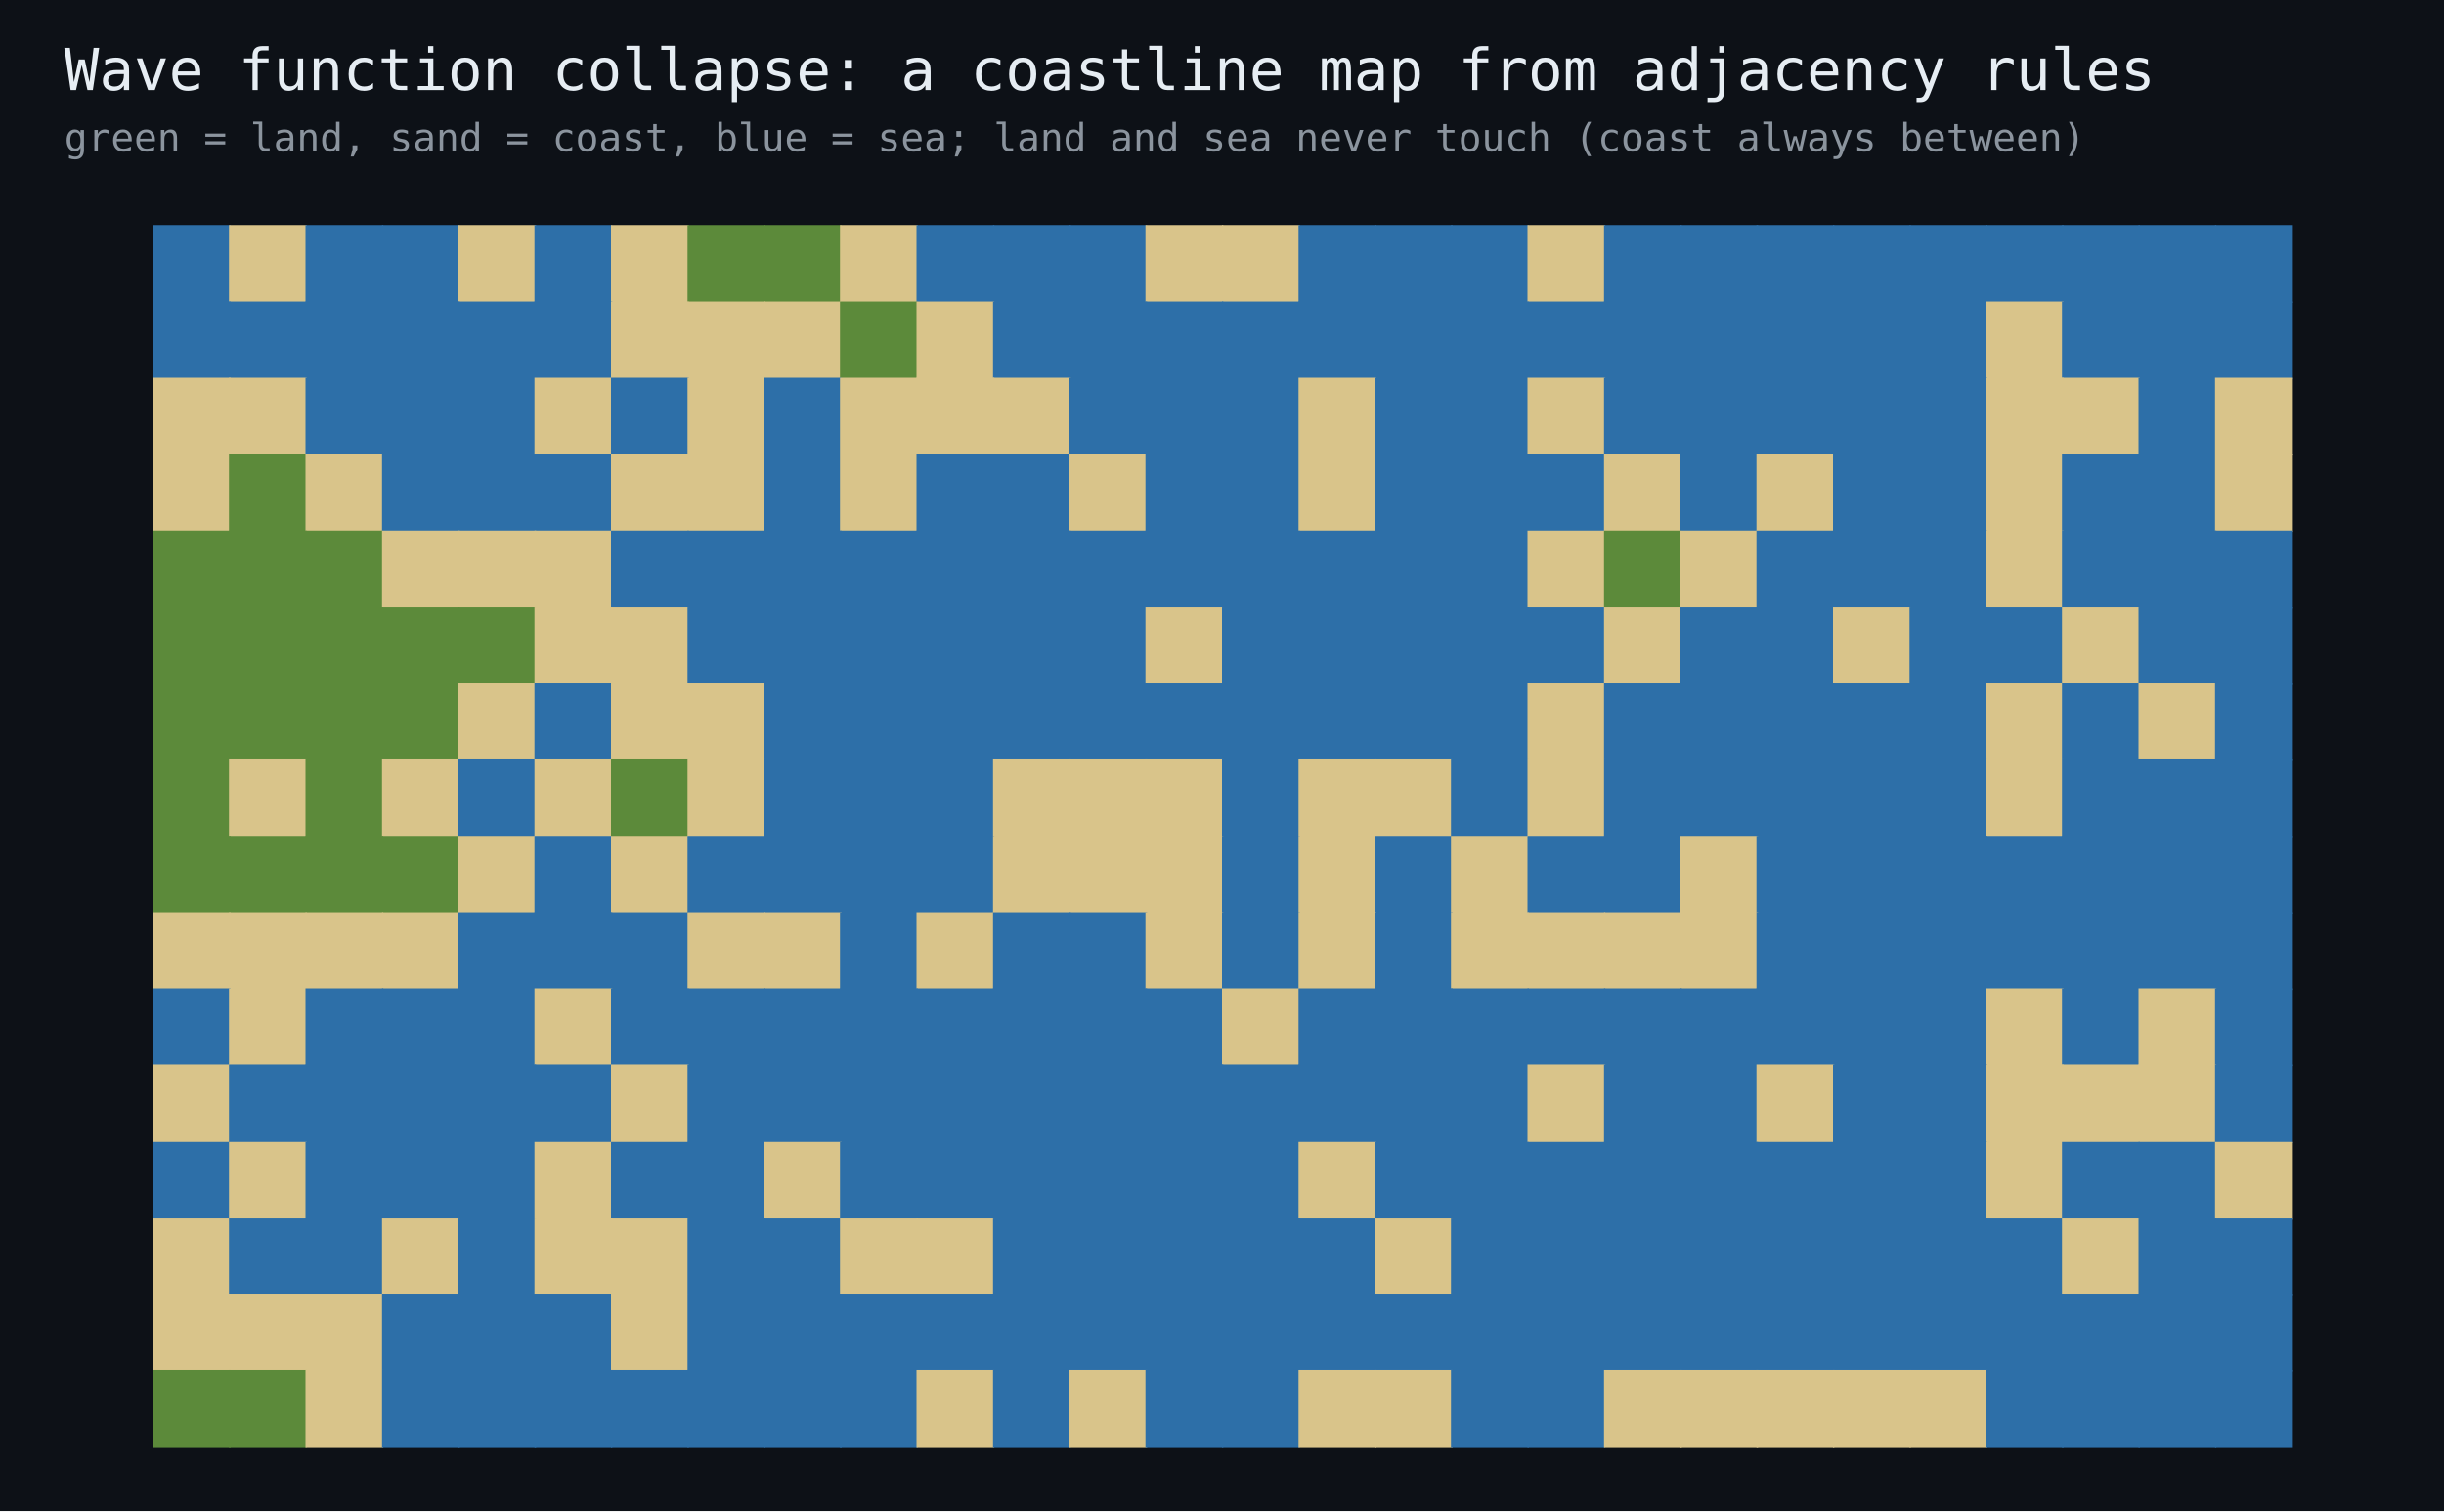
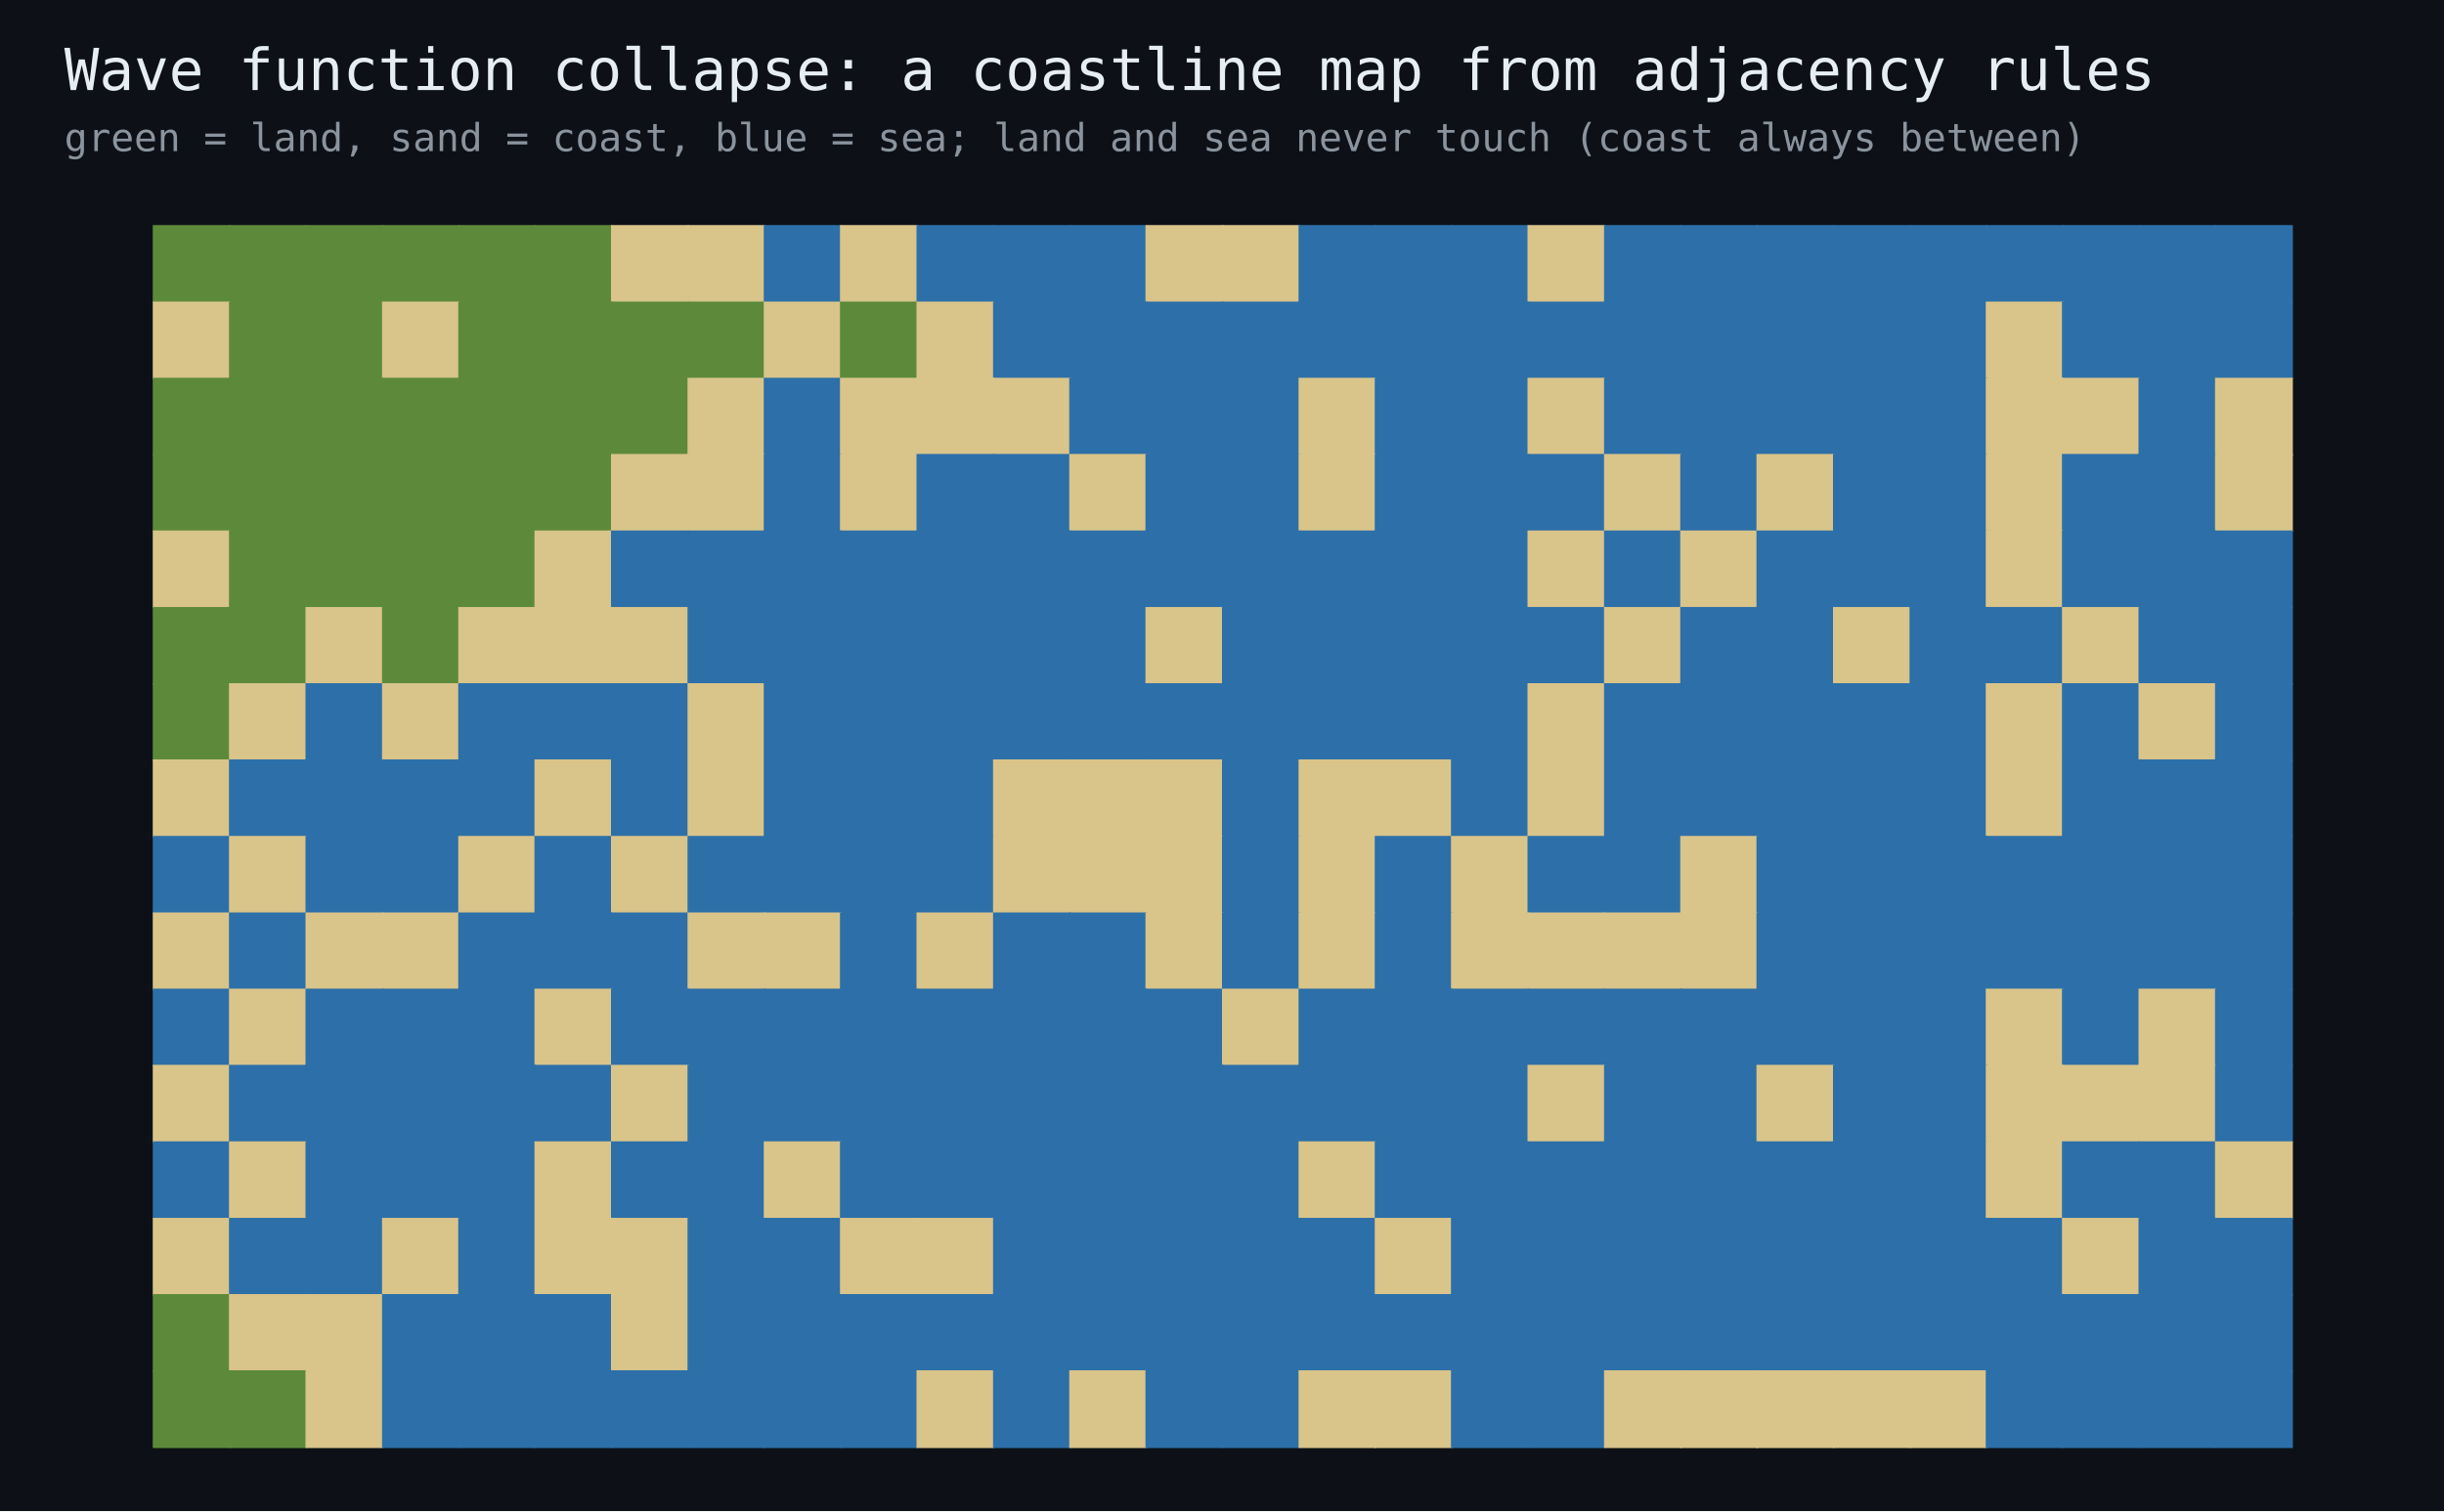
<svg xmlns="http://www.w3.org/2000/svg" width="760" height="470" viewBox="0 0 760 470" font-family="monospace">
  <rect width="760" height="470" fill="#0d1117" />
  <text x="20" y="28" fill="#e6edf3" font-size="18">Wave function collapse: a coastline map from adjacency rules</text>
  <text x="20" y="47" fill="#8b949e" font-size="12">green = land, sand = coast, blue = sea; land and sea never touch (coast always between)</text>
-   <rect x="47.5" y="70.0" width="24.2" height="24.2" fill="#2d6fa8" />
-   <rect x="71.2" y="70.0" width="24.2" height="24.2" fill="#d9c48a" />
-   <rect x="95.0" y="70.0" width="24.2" height="24.2" fill="#2d6fa8" />
-   <rect x="118.8" y="70.0" width="24.2" height="24.2" fill="#2d6fa8" />
-   <rect x="142.5" y="70.0" width="24.2" height="24.2" fill="#d9c48a" />
-   <rect x="166.2" y="70.0" width="24.2" height="24.2" fill="#2d6fa8" />
+   <rect x="47.5" y="70.0" width="24.2" height="24.2" fill="#5c8a3a" />
+   <rect x="71.2" y="70.0" width="24.2" height="24.2" fill="#5c8a3a" />
+   <rect x="95.0" y="70.0" width="24.2" height="24.2" fill="#5c8a3a" />
+   <rect x="118.8" y="70.0" width="24.2" height="24.2" fill="#5c8a3a" />
+   <rect x="142.5" y="70.0" width="24.2" height="24.2" fill="#5c8a3a" />
+   <rect x="166.2" y="70.0" width="24.2" height="24.2" fill="#5c8a3a" />
  <rect x="190.0" y="70.0" width="24.2" height="24.2" fill="#d9c48a" />
-   <rect x="213.8" y="70.0" width="24.2" height="24.2" fill="#5c8a3a" />
-   <rect x="237.5" y="70.0" width="24.2" height="24.2" fill="#5c8a3a" />
+   <rect x="213.8" y="70.0" width="24.2" height="24.2" fill="#d9c48a" />
+   <rect x="237.5" y="70.0" width="24.2" height="24.2" fill="#2d6fa8" />
  <rect x="261.2" y="70.0" width="24.2" height="24.2" fill="#d9c48a" />
  <rect x="285.0" y="70.0" width="24.2" height="24.2" fill="#2d6fa8" />
  <rect x="308.8" y="70.0" width="24.2" height="24.2" fill="#2d6fa8" />
  <rect x="332.5" y="70.0" width="24.2" height="24.2" fill="#2d6fa8" />
  <rect x="356.2" y="70.0" width="24.2" height="24.2" fill="#d9c48a" />
  <rect x="380.0" y="70.0" width="24.2" height="24.2" fill="#d9c48a" />
  <rect x="403.8" y="70.0" width="24.2" height="24.2" fill="#2d6fa8" />
  <rect x="427.5" y="70.0" width="24.2" height="24.2" fill="#2d6fa8" />
  <rect x="451.2" y="70.0" width="24.2" height="24.2" fill="#2d6fa8" />
  <rect x="475.0" y="70.0" width="24.2" height="24.2" fill="#d9c48a" />
  <rect x="498.8" y="70.0" width="24.2" height="24.2" fill="#2d6fa8" />
  <rect x="522.5" y="70.0" width="24.2" height="24.2" fill="#2d6fa8" />
  <rect x="546.2" y="70.0" width="24.2" height="24.2" fill="#2d6fa8" />
  <rect x="570.0" y="70.0" width="24.2" height="24.2" fill="#2d6fa8" />
  <rect x="593.8" y="70.0" width="24.2" height="24.2" fill="#2d6fa8" />
  <rect x="617.5" y="70.0" width="24.2" height="24.2" fill="#2d6fa8" />
  <rect x="641.2" y="70.0" width="24.2" height="24.2" fill="#2d6fa8" />
  <rect x="665.0" y="70.0" width="24.2" height="24.2" fill="#2d6fa8" />
  <rect x="688.8" y="70.0" width="24.2" height="24.2" fill="#2d6fa8" />
-   <rect x="47.5" y="93.8" width="24.2" height="24.2" fill="#2d6fa8" />
-   <rect x="71.2" y="93.8" width="24.2" height="24.2" fill="#2d6fa8" />
-   <rect x="95.0" y="93.8" width="24.2" height="24.2" fill="#2d6fa8" />
-   <rect x="118.8" y="93.8" width="24.2" height="24.2" fill="#2d6fa8" />
-   <rect x="142.5" y="93.8" width="24.2" height="24.2" fill="#2d6fa8" />
-   <rect x="166.2" y="93.8" width="24.2" height="24.2" fill="#2d6fa8" />
-   <rect x="190.0" y="93.8" width="24.2" height="24.2" fill="#d9c48a" />
-   <rect x="213.8" y="93.8" width="24.2" height="24.2" fill="#d9c48a" />
+   <rect x="47.5" y="93.8" width="24.2" height="24.2" fill="#d9c48a" />
+   <rect x="71.2" y="93.8" width="24.2" height="24.2" fill="#5c8a3a" />
+   <rect x="95.0" y="93.8" width="24.2" height="24.2" fill="#5c8a3a" />
+   <rect x="118.8" y="93.8" width="24.2" height="24.2" fill="#d9c48a" />
+   <rect x="142.5" y="93.8" width="24.2" height="24.2" fill="#5c8a3a" />
+   <rect x="166.2" y="93.8" width="24.2" height="24.2" fill="#5c8a3a" />
+   <rect x="190.0" y="93.8" width="24.2" height="24.2" fill="#5c8a3a" />
+   <rect x="213.8" y="93.8" width="24.2" height="24.2" fill="#5c8a3a" />
  <rect x="237.5" y="93.8" width="24.2" height="24.2" fill="#d9c48a" />
  <rect x="261.2" y="93.8" width="24.2" height="24.2" fill="#5c8a3a" />
  <rect x="285.0" y="93.8" width="24.2" height="24.2" fill="#d9c48a" />
  <rect x="308.8" y="93.8" width="24.2" height="24.2" fill="#2d6fa8" />
  <rect x="332.5" y="93.8" width="24.2" height="24.2" fill="#2d6fa8" />
  <rect x="356.2" y="93.8" width="24.2" height="24.2" fill="#2d6fa8" />
  <rect x="380.0" y="93.8" width="24.2" height="24.2" fill="#2d6fa8" />
  <rect x="403.8" y="93.8" width="24.2" height="24.2" fill="#2d6fa8" />
  <rect x="427.5" y="93.8" width="24.2" height="24.2" fill="#2d6fa8" />
  <rect x="451.2" y="93.8" width="24.2" height="24.2" fill="#2d6fa8" />
  <rect x="475.0" y="93.8" width="24.2" height="24.2" fill="#2d6fa8" />
  <rect x="498.8" y="93.8" width="24.2" height="24.2" fill="#2d6fa8" />
  <rect x="522.5" y="93.8" width="24.2" height="24.2" fill="#2d6fa8" />
  <rect x="546.2" y="93.8" width="24.2" height="24.2" fill="#2d6fa8" />
  <rect x="570.0" y="93.8" width="24.2" height="24.2" fill="#2d6fa8" />
  <rect x="593.8" y="93.8" width="24.2" height="24.2" fill="#2d6fa8" />
  <rect x="617.5" y="93.8" width="24.2" height="24.2" fill="#d9c48a" />
  <rect x="641.2" y="93.8" width="24.2" height="24.2" fill="#2d6fa8" />
  <rect x="665.0" y="93.8" width="24.2" height="24.2" fill="#2d6fa8" />
  <rect x="688.8" y="93.8" width="24.2" height="24.2" fill="#2d6fa8" />
-   <rect x="47.5" y="117.5" width="24.2" height="24.2" fill="#d9c48a" />
-   <rect x="71.2" y="117.5" width="24.2" height="24.2" fill="#d9c48a" />
-   <rect x="95.0" y="117.5" width="24.2" height="24.2" fill="#2d6fa8" />
-   <rect x="118.8" y="117.5" width="24.2" height="24.2" fill="#2d6fa8" />
-   <rect x="142.5" y="117.5" width="24.2" height="24.2" fill="#2d6fa8" />
-   <rect x="166.2" y="117.5" width="24.2" height="24.2" fill="#d9c48a" />
-   <rect x="190.0" y="117.5" width="24.2" height="24.2" fill="#2d6fa8" />
+   <rect x="47.5" y="117.5" width="24.2" height="24.2" fill="#5c8a3a" />
+   <rect x="71.2" y="117.5" width="24.2" height="24.2" fill="#5c8a3a" />
+   <rect x="95.0" y="117.5" width="24.2" height="24.2" fill="#5c8a3a" />
+   <rect x="118.8" y="117.5" width="24.2" height="24.2" fill="#5c8a3a" />
+   <rect x="142.5" y="117.5" width="24.2" height="24.2" fill="#5c8a3a" />
+   <rect x="166.2" y="117.5" width="24.2" height="24.2" fill="#5c8a3a" />
+   <rect x="190.0" y="117.5" width="24.2" height="24.2" fill="#5c8a3a" />
  <rect x="213.8" y="117.5" width="24.2" height="24.2" fill="#d9c48a" />
  <rect x="237.5" y="117.5" width="24.2" height="24.2" fill="#2d6fa8" />
  <rect x="261.2" y="117.5" width="24.2" height="24.2" fill="#d9c48a" />
  <rect x="285.0" y="117.5" width="24.2" height="24.2" fill="#d9c48a" />
  <rect x="308.8" y="117.5" width="24.2" height="24.2" fill="#d9c48a" />
  <rect x="332.5" y="117.5" width="24.2" height="24.2" fill="#2d6fa8" />
  <rect x="356.2" y="117.5" width="24.2" height="24.2" fill="#2d6fa8" />
  <rect x="380.0" y="117.5" width="24.2" height="24.2" fill="#2d6fa8" />
  <rect x="403.8" y="117.5" width="24.2" height="24.2" fill="#d9c48a" />
  <rect x="427.5" y="117.5" width="24.2" height="24.2" fill="#2d6fa8" />
  <rect x="451.2" y="117.5" width="24.2" height="24.2" fill="#2d6fa8" />
  <rect x="475.0" y="117.5" width="24.2" height="24.2" fill="#d9c48a" />
  <rect x="498.8" y="117.5" width="24.2" height="24.2" fill="#2d6fa8" />
  <rect x="522.5" y="117.5" width="24.2" height="24.2" fill="#2d6fa8" />
  <rect x="546.2" y="117.5" width="24.2" height="24.2" fill="#2d6fa8" />
  <rect x="570.0" y="117.5" width="24.2" height="24.2" fill="#2d6fa8" />
  <rect x="593.8" y="117.5" width="24.2" height="24.2" fill="#2d6fa8" />
  <rect x="617.5" y="117.5" width="24.2" height="24.2" fill="#d9c48a" />
  <rect x="641.2" y="117.5" width="24.2" height="24.2" fill="#d9c48a" />
  <rect x="665.0" y="117.5" width="24.2" height="24.2" fill="#2d6fa8" />
  <rect x="688.8" y="117.5" width="24.2" height="24.2" fill="#d9c48a" />
-   <rect x="47.5" y="141.2" width="24.2" height="24.2" fill="#d9c48a" />
+   <rect x="47.5" y="141.2" width="24.2" height="24.2" fill="#5c8a3a" />
  <rect x="71.2" y="141.2" width="24.2" height="24.2" fill="#5c8a3a" />
-   <rect x="95.0" y="141.2" width="24.2" height="24.2" fill="#d9c48a" />
-   <rect x="118.8" y="141.2" width="24.2" height="24.2" fill="#2d6fa8" />
-   <rect x="142.5" y="141.2" width="24.2" height="24.2" fill="#2d6fa8" />
-   <rect x="166.2" y="141.2" width="24.2" height="24.2" fill="#2d6fa8" />
+   <rect x="95.0" y="141.2" width="24.2" height="24.2" fill="#5c8a3a" />
+   <rect x="118.8" y="141.2" width="24.2" height="24.2" fill="#5c8a3a" />
+   <rect x="142.5" y="141.2" width="24.2" height="24.2" fill="#5c8a3a" />
+   <rect x="166.2" y="141.2" width="24.2" height="24.2" fill="#5c8a3a" />
  <rect x="190.0" y="141.2" width="24.2" height="24.2" fill="#d9c48a" />
  <rect x="213.8" y="141.2" width="24.2" height="24.2" fill="#d9c48a" />
  <rect x="237.5" y="141.2" width="24.2" height="24.2" fill="#2d6fa8" />
  <rect x="261.2" y="141.2" width="24.2" height="24.2" fill="#d9c48a" />
  <rect x="285.0" y="141.2" width="24.2" height="24.2" fill="#2d6fa8" />
  <rect x="308.8" y="141.2" width="24.2" height="24.2" fill="#2d6fa8" />
  <rect x="332.5" y="141.2" width="24.2" height="24.2" fill="#d9c48a" />
  <rect x="356.2" y="141.2" width="24.2" height="24.2" fill="#2d6fa8" />
  <rect x="380.0" y="141.2" width="24.2" height="24.2" fill="#2d6fa8" />
  <rect x="403.8" y="141.2" width="24.2" height="24.2" fill="#d9c48a" />
  <rect x="427.5" y="141.2" width="24.2" height="24.2" fill="#2d6fa8" />
  <rect x="451.2" y="141.2" width="24.2" height="24.2" fill="#2d6fa8" />
  <rect x="475.0" y="141.2" width="24.2" height="24.2" fill="#2d6fa8" />
  <rect x="498.8" y="141.2" width="24.2" height="24.2" fill="#d9c48a" />
  <rect x="522.5" y="141.2" width="24.2" height="24.2" fill="#2d6fa8" />
  <rect x="546.2" y="141.2" width="24.2" height="24.2" fill="#d9c48a" />
  <rect x="570.0" y="141.2" width="24.2" height="24.2" fill="#2d6fa8" />
  <rect x="593.8" y="141.2" width="24.2" height="24.2" fill="#2d6fa8" />
  <rect x="617.5" y="141.2" width="24.2" height="24.2" fill="#d9c48a" />
  <rect x="641.2" y="141.2" width="24.2" height="24.2" fill="#2d6fa8" />
  <rect x="665.0" y="141.2" width="24.2" height="24.2" fill="#2d6fa8" />
  <rect x="688.8" y="141.2" width="24.2" height="24.2" fill="#d9c48a" />
-   <rect x="47.5" y="165.0" width="24.2" height="24.2" fill="#5c8a3a" />
+   <rect x="47.5" y="165.0" width="24.2" height="24.2" fill="#d9c48a" />
  <rect x="71.2" y="165.0" width="24.2" height="24.2" fill="#5c8a3a" />
  <rect x="95.0" y="165.0" width="24.2" height="24.2" fill="#5c8a3a" />
-   <rect x="118.8" y="165.0" width="24.2" height="24.2" fill="#d9c48a" />
-   <rect x="142.5" y="165.0" width="24.2" height="24.2" fill="#d9c48a" />
+   <rect x="118.8" y="165.0" width="24.2" height="24.2" fill="#5c8a3a" />
+   <rect x="142.5" y="165.0" width="24.2" height="24.2" fill="#5c8a3a" />
  <rect x="166.2" y="165.0" width="24.2" height="24.2" fill="#d9c48a" />
  <rect x="190.0" y="165.0" width="24.2" height="24.2" fill="#2d6fa8" />
  <rect x="213.8" y="165.0" width="24.2" height="24.2" fill="#2d6fa8" />
  <rect x="237.5" y="165.0" width="24.2" height="24.2" fill="#2d6fa8" />
  <rect x="261.2" y="165.0" width="24.2" height="24.2" fill="#2d6fa8" />
  <rect x="285.0" y="165.0" width="24.2" height="24.2" fill="#2d6fa8" />
  <rect x="308.8" y="165.0" width="24.2" height="24.2" fill="#2d6fa8" />
  <rect x="332.5" y="165.0" width="24.2" height="24.2" fill="#2d6fa8" />
  <rect x="356.2" y="165.0" width="24.2" height="24.2" fill="#2d6fa8" />
  <rect x="380.0" y="165.0" width="24.2" height="24.2" fill="#2d6fa8" />
  <rect x="403.8" y="165.0" width="24.2" height="24.2" fill="#2d6fa8" />
  <rect x="427.5" y="165.0" width="24.2" height="24.2" fill="#2d6fa8" />
  <rect x="451.2" y="165.0" width="24.2" height="24.2" fill="#2d6fa8" />
  <rect x="475.0" y="165.0" width="24.2" height="24.2" fill="#d9c48a" />
-   <rect x="498.8" y="165.0" width="24.2" height="24.2" fill="#5c8a3a" />
+   <rect x="498.8" y="165.0" width="24.2" height="24.2" fill="#2d6fa8" />
  <rect x="522.5" y="165.0" width="24.2" height="24.2" fill="#d9c48a" />
  <rect x="546.2" y="165.0" width="24.2" height="24.2" fill="#2d6fa8" />
  <rect x="570.0" y="165.0" width="24.2" height="24.2" fill="#2d6fa8" />
  <rect x="593.8" y="165.0" width="24.2" height="24.2" fill="#2d6fa8" />
  <rect x="617.5" y="165.0" width="24.2" height="24.2" fill="#d9c48a" />
  <rect x="641.2" y="165.0" width="24.2" height="24.2" fill="#2d6fa8" />
  <rect x="665.0" y="165.0" width="24.2" height="24.2" fill="#2d6fa8" />
  <rect x="688.8" y="165.0" width="24.2" height="24.2" fill="#2d6fa8" />
  <rect x="47.5" y="188.8" width="24.2" height="24.2" fill="#5c8a3a" />
  <rect x="71.2" y="188.8" width="24.2" height="24.2" fill="#5c8a3a" />
-   <rect x="95.0" y="188.8" width="24.2" height="24.2" fill="#5c8a3a" />
+   <rect x="95.0" y="188.8" width="24.2" height="24.2" fill="#d9c48a" />
  <rect x="118.8" y="188.8" width="24.2" height="24.2" fill="#5c8a3a" />
-   <rect x="142.5" y="188.8" width="24.2" height="24.2" fill="#5c8a3a" />
+   <rect x="142.5" y="188.8" width="24.2" height="24.2" fill="#d9c48a" />
  <rect x="166.2" y="188.8" width="24.2" height="24.2" fill="#d9c48a" />
  <rect x="190.0" y="188.8" width="24.2" height="24.2" fill="#d9c48a" />
  <rect x="213.8" y="188.8" width="24.2" height="24.2" fill="#2d6fa8" />
  <rect x="237.5" y="188.8" width="24.2" height="24.2" fill="#2d6fa8" />
  <rect x="261.2" y="188.8" width="24.2" height="24.2" fill="#2d6fa8" />
  <rect x="285.0" y="188.8" width="24.2" height="24.2" fill="#2d6fa8" />
  <rect x="308.8" y="188.8" width="24.2" height="24.2" fill="#2d6fa8" />
  <rect x="332.5" y="188.8" width="24.2" height="24.2" fill="#2d6fa8" />
  <rect x="356.2" y="188.8" width="24.2" height="24.2" fill="#d9c48a" />
  <rect x="380.0" y="188.8" width="24.2" height="24.2" fill="#2d6fa8" />
  <rect x="403.8" y="188.8" width="24.2" height="24.2" fill="#2d6fa8" />
  <rect x="427.5" y="188.8" width="24.2" height="24.2" fill="#2d6fa8" />
  <rect x="451.2" y="188.8" width="24.2" height="24.2" fill="#2d6fa8" />
  <rect x="475.0" y="188.8" width="24.2" height="24.2" fill="#2d6fa8" />
  <rect x="498.8" y="188.8" width="24.2" height="24.2" fill="#d9c48a" />
  <rect x="522.5" y="188.8" width="24.2" height="24.2" fill="#2d6fa8" />
  <rect x="546.2" y="188.8" width="24.2" height="24.2" fill="#2d6fa8" />
  <rect x="570.0" y="188.8" width="24.2" height="24.2" fill="#d9c48a" />
  <rect x="593.8" y="188.8" width="24.2" height="24.2" fill="#2d6fa8" />
  <rect x="617.5" y="188.8" width="24.2" height="24.2" fill="#2d6fa8" />
  <rect x="641.2" y="188.8" width="24.2" height="24.2" fill="#d9c48a" />
  <rect x="665.0" y="188.8" width="24.2" height="24.2" fill="#2d6fa8" />
  <rect x="688.8" y="188.8" width="24.2" height="24.2" fill="#2d6fa8" />
  <rect x="47.5" y="212.5" width="24.2" height="24.2" fill="#5c8a3a" />
-   <rect x="71.2" y="212.5" width="24.2" height="24.2" fill="#5c8a3a" />
-   <rect x="95.0" y="212.5" width="24.2" height="24.2" fill="#5c8a3a" />
-   <rect x="118.8" y="212.5" width="24.2" height="24.2" fill="#5c8a3a" />
-   <rect x="142.5" y="212.5" width="24.2" height="24.2" fill="#d9c48a" />
+   <rect x="71.2" y="212.5" width="24.2" height="24.2" fill="#d9c48a" />
+   <rect x="95.0" y="212.5" width="24.2" height="24.2" fill="#2d6fa8" />
+   <rect x="118.8" y="212.5" width="24.2" height="24.2" fill="#d9c48a" />
+   <rect x="142.5" y="212.5" width="24.2" height="24.2" fill="#2d6fa8" />
  <rect x="166.2" y="212.5" width="24.2" height="24.2" fill="#2d6fa8" />
-   <rect x="190.0" y="212.5" width="24.2" height="24.2" fill="#d9c48a" />
+   <rect x="190.0" y="212.5" width="24.2" height="24.2" fill="#2d6fa8" />
  <rect x="213.8" y="212.5" width="24.2" height="24.2" fill="#d9c48a" />
  <rect x="237.5" y="212.5" width="24.2" height="24.2" fill="#2d6fa8" />
  <rect x="261.2" y="212.5" width="24.2" height="24.2" fill="#2d6fa8" />
  <rect x="285.0" y="212.5" width="24.2" height="24.2" fill="#2d6fa8" />
  <rect x="308.8" y="212.5" width="24.2" height="24.2" fill="#2d6fa8" />
  <rect x="332.5" y="212.5" width="24.2" height="24.2" fill="#2d6fa8" />
  <rect x="356.2" y="212.5" width="24.2" height="24.2" fill="#2d6fa8" />
  <rect x="380.0" y="212.5" width="24.2" height="24.2" fill="#2d6fa8" />
  <rect x="403.8" y="212.5" width="24.2" height="24.2" fill="#2d6fa8" />
  <rect x="427.5" y="212.5" width="24.2" height="24.2" fill="#2d6fa8" />
  <rect x="451.2" y="212.5" width="24.2" height="24.2" fill="#2d6fa8" />
  <rect x="475.0" y="212.5" width="24.2" height="24.2" fill="#d9c48a" />
  <rect x="498.8" y="212.5" width="24.2" height="24.2" fill="#2d6fa8" />
  <rect x="522.5" y="212.5" width="24.2" height="24.2" fill="#2d6fa8" />
  <rect x="546.2" y="212.5" width="24.2" height="24.2" fill="#2d6fa8" />
  <rect x="570.0" y="212.5" width="24.2" height="24.2" fill="#2d6fa8" />
  <rect x="593.8" y="212.5" width="24.2" height="24.2" fill="#2d6fa8" />
  <rect x="617.5" y="212.5" width="24.2" height="24.2" fill="#d9c48a" />
  <rect x="641.2" y="212.5" width="24.2" height="24.2" fill="#2d6fa8" />
  <rect x="665.0" y="212.5" width="24.2" height="24.2" fill="#d9c48a" />
  <rect x="688.8" y="212.5" width="24.2" height="24.2" fill="#2d6fa8" />
-   <rect x="47.5" y="236.2" width="24.2" height="24.2" fill="#5c8a3a" />
-   <rect x="71.2" y="236.2" width="24.2" height="24.2" fill="#d9c48a" />
-   <rect x="95.0" y="236.2" width="24.2" height="24.2" fill="#5c8a3a" />
-   <rect x="118.8" y="236.2" width="24.2" height="24.2" fill="#d9c48a" />
+   <rect x="47.5" y="236.2" width="24.2" height="24.2" fill="#d9c48a" />
+   <rect x="71.2" y="236.2" width="24.2" height="24.2" fill="#2d6fa8" />
+   <rect x="95.0" y="236.2" width="24.2" height="24.2" fill="#2d6fa8" />
+   <rect x="118.8" y="236.2" width="24.2" height="24.2" fill="#2d6fa8" />
  <rect x="142.5" y="236.2" width="24.2" height="24.2" fill="#2d6fa8" />
  <rect x="166.2" y="236.2" width="24.2" height="24.2" fill="#d9c48a" />
-   <rect x="190.0" y="236.2" width="24.2" height="24.2" fill="#5c8a3a" />
+   <rect x="190.0" y="236.2" width="24.2" height="24.2" fill="#2d6fa8" />
  <rect x="213.8" y="236.2" width="24.2" height="24.2" fill="#d9c48a" />
  <rect x="237.5" y="236.2" width="24.2" height="24.2" fill="#2d6fa8" />
  <rect x="261.2" y="236.2" width="24.2" height="24.2" fill="#2d6fa8" />
  <rect x="285.0" y="236.2" width="24.2" height="24.2" fill="#2d6fa8" />
  <rect x="308.8" y="236.2" width="24.2" height="24.2" fill="#d9c48a" />
  <rect x="332.5" y="236.2" width="24.2" height="24.2" fill="#d9c48a" />
  <rect x="356.2" y="236.2" width="24.2" height="24.2" fill="#d9c48a" />
  <rect x="380.0" y="236.2" width="24.2" height="24.2" fill="#2d6fa8" />
  <rect x="403.8" y="236.2" width="24.2" height="24.2" fill="#d9c48a" />
  <rect x="427.5" y="236.2" width="24.2" height="24.2" fill="#d9c48a" />
  <rect x="451.2" y="236.2" width="24.2" height="24.2" fill="#2d6fa8" />
  <rect x="475.0" y="236.2" width="24.2" height="24.2" fill="#d9c48a" />
  <rect x="498.8" y="236.2" width="24.2" height="24.2" fill="#2d6fa8" />
  <rect x="522.5" y="236.2" width="24.2" height="24.2" fill="#2d6fa8" />
  <rect x="546.2" y="236.2" width="24.2" height="24.2" fill="#2d6fa8" />
  <rect x="570.0" y="236.2" width="24.2" height="24.2" fill="#2d6fa8" />
  <rect x="593.8" y="236.2" width="24.2" height="24.2" fill="#2d6fa8" />
  <rect x="617.5" y="236.2" width="24.2" height="24.2" fill="#d9c48a" />
  <rect x="641.2" y="236.2" width="24.2" height="24.2" fill="#2d6fa8" />
  <rect x="665.0" y="236.2" width="24.2" height="24.2" fill="#2d6fa8" />
  <rect x="688.8" y="236.2" width="24.2" height="24.2" fill="#2d6fa8" />
-   <rect x="47.5" y="260.0" width="24.2" height="24.2" fill="#5c8a3a" />
-   <rect x="71.2" y="260.0" width="24.2" height="24.2" fill="#5c8a3a" />
-   <rect x="95.0" y="260.0" width="24.2" height="24.2" fill="#5c8a3a" />
-   <rect x="118.8" y="260.0" width="24.2" height="24.2" fill="#5c8a3a" />
+   <rect x="47.5" y="260.0" width="24.2" height="24.2" fill="#2d6fa8" />
+   <rect x="71.2" y="260.0" width="24.2" height="24.2" fill="#d9c48a" />
+   <rect x="95.0" y="260.0" width="24.2" height="24.2" fill="#2d6fa8" />
+   <rect x="118.8" y="260.0" width="24.2" height="24.2" fill="#2d6fa8" />
  <rect x="142.5" y="260.0" width="24.2" height="24.2" fill="#d9c48a" />
  <rect x="166.2" y="260.0" width="24.2" height="24.2" fill="#2d6fa8" />
  <rect x="190.0" y="260.0" width="24.2" height="24.2" fill="#d9c48a" />
  <rect x="213.8" y="260.0" width="24.2" height="24.2" fill="#2d6fa8" />
  <rect x="237.5" y="260.0" width="24.2" height="24.2" fill="#2d6fa8" />
  <rect x="261.2" y="260.0" width="24.2" height="24.2" fill="#2d6fa8" />
  <rect x="285.0" y="260.0" width="24.2" height="24.2" fill="#2d6fa8" />
  <rect x="308.8" y="260.0" width="24.2" height="24.2" fill="#d9c48a" />
  <rect x="332.5" y="260.0" width="24.2" height="24.2" fill="#d9c48a" />
  <rect x="356.2" y="260.0" width="24.2" height="24.2" fill="#d9c48a" />
  <rect x="380.0" y="260.0" width="24.2" height="24.2" fill="#2d6fa8" />
  <rect x="403.8" y="260.0" width="24.2" height="24.2" fill="#d9c48a" />
  <rect x="427.5" y="260.0" width="24.2" height="24.2" fill="#2d6fa8" />
  <rect x="451.2" y="260.0" width="24.2" height="24.2" fill="#d9c48a" />
  <rect x="475.0" y="260.0" width="24.2" height="24.2" fill="#2d6fa8" />
  <rect x="498.8" y="260.0" width="24.2" height="24.2" fill="#2d6fa8" />
  <rect x="522.5" y="260.0" width="24.2" height="24.2" fill="#d9c48a" />
  <rect x="546.2" y="260.0" width="24.2" height="24.2" fill="#2d6fa8" />
  <rect x="570.0" y="260.0" width="24.2" height="24.2" fill="#2d6fa8" />
  <rect x="593.8" y="260.0" width="24.2" height="24.2" fill="#2d6fa8" />
  <rect x="617.5" y="260.0" width="24.2" height="24.2" fill="#2d6fa8" />
  <rect x="641.2" y="260.0" width="24.2" height="24.2" fill="#2d6fa8" />
  <rect x="665.0" y="260.0" width="24.2" height="24.2" fill="#2d6fa8" />
  <rect x="688.8" y="260.0" width="24.2" height="24.2" fill="#2d6fa8" />
  <rect x="47.5" y="283.8" width="24.2" height="24.2" fill="#d9c48a" />
-   <rect x="71.2" y="283.8" width="24.2" height="24.2" fill="#d9c48a" />
+   <rect x="71.2" y="283.8" width="24.2" height="24.2" fill="#2d6fa8" />
  <rect x="95.0" y="283.8" width="24.2" height="24.2" fill="#d9c48a" />
  <rect x="118.8" y="283.8" width="24.2" height="24.2" fill="#d9c48a" />
  <rect x="142.5" y="283.8" width="24.2" height="24.2" fill="#2d6fa8" />
  <rect x="166.2" y="283.8" width="24.2" height="24.2" fill="#2d6fa8" />
  <rect x="190.0" y="283.8" width="24.2" height="24.2" fill="#2d6fa8" />
  <rect x="213.8" y="283.8" width="24.2" height="24.2" fill="#d9c48a" />
  <rect x="237.5" y="283.8" width="24.2" height="24.2" fill="#d9c48a" />
  <rect x="261.2" y="283.8" width="24.2" height="24.2" fill="#2d6fa8" />
  <rect x="285.0" y="283.8" width="24.2" height="24.2" fill="#d9c48a" />
  <rect x="308.8" y="283.8" width="24.2" height="24.2" fill="#2d6fa8" />
  <rect x="332.5" y="283.8" width="24.2" height="24.2" fill="#2d6fa8" />
  <rect x="356.2" y="283.8" width="24.2" height="24.2" fill="#d9c48a" />
  <rect x="380.0" y="283.8" width="24.2" height="24.2" fill="#2d6fa8" />
  <rect x="403.8" y="283.8" width="24.2" height="24.2" fill="#d9c48a" />
  <rect x="427.5" y="283.8" width="24.2" height="24.2" fill="#2d6fa8" />
  <rect x="451.2" y="283.8" width="24.2" height="24.2" fill="#d9c48a" />
  <rect x="475.0" y="283.8" width="24.2" height="24.2" fill="#d9c48a" />
  <rect x="498.8" y="283.8" width="24.2" height="24.2" fill="#d9c48a" />
  <rect x="522.5" y="283.8" width="24.2" height="24.2" fill="#d9c48a" />
  <rect x="546.2" y="283.8" width="24.2" height="24.2" fill="#2d6fa8" />
  <rect x="570.0" y="283.8" width="24.2" height="24.2" fill="#2d6fa8" />
  <rect x="593.8" y="283.8" width="24.2" height="24.2" fill="#2d6fa8" />
  <rect x="617.5" y="283.8" width="24.2" height="24.2" fill="#2d6fa8" />
  <rect x="641.2" y="283.8" width="24.2" height="24.2" fill="#2d6fa8" />
  <rect x="665.0" y="283.8" width="24.2" height="24.2" fill="#2d6fa8" />
  <rect x="688.8" y="283.8" width="24.2" height="24.2" fill="#2d6fa8" />
  <rect x="47.5" y="307.5" width="24.2" height="24.2" fill="#2d6fa8" />
  <rect x="71.2" y="307.5" width="24.2" height="24.2" fill="#d9c48a" />
  <rect x="95.0" y="307.5" width="24.2" height="24.2" fill="#2d6fa8" />
  <rect x="118.8" y="307.5" width="24.2" height="24.2" fill="#2d6fa8" />
  <rect x="142.5" y="307.5" width="24.2" height="24.2" fill="#2d6fa8" />
  <rect x="166.2" y="307.5" width="24.2" height="24.2" fill="#d9c48a" />
  <rect x="190.0" y="307.5" width="24.2" height="24.2" fill="#2d6fa8" />
  <rect x="213.8" y="307.5" width="24.2" height="24.2" fill="#2d6fa8" />
  <rect x="237.5" y="307.5" width="24.2" height="24.2" fill="#2d6fa8" />
  <rect x="261.2" y="307.5" width="24.2" height="24.2" fill="#2d6fa8" />
  <rect x="285.0" y="307.5" width="24.2" height="24.2" fill="#2d6fa8" />
  <rect x="308.8" y="307.5" width="24.2" height="24.2" fill="#2d6fa8" />
  <rect x="332.5" y="307.5" width="24.2" height="24.2" fill="#2d6fa8" />
  <rect x="356.2" y="307.5" width="24.2" height="24.2" fill="#2d6fa8" />
  <rect x="380.0" y="307.5" width="24.2" height="24.2" fill="#d9c48a" />
  <rect x="403.8" y="307.5" width="24.2" height="24.2" fill="#2d6fa8" />
  <rect x="427.5" y="307.5" width="24.2" height="24.2" fill="#2d6fa8" />
  <rect x="451.2" y="307.5" width="24.2" height="24.2" fill="#2d6fa8" />
  <rect x="475.0" y="307.5" width="24.2" height="24.2" fill="#2d6fa8" />
  <rect x="498.8" y="307.5" width="24.2" height="24.2" fill="#2d6fa8" />
  <rect x="522.5" y="307.5" width="24.2" height="24.2" fill="#2d6fa8" />
  <rect x="546.2" y="307.5" width="24.2" height="24.2" fill="#2d6fa8" />
  <rect x="570.0" y="307.5" width="24.2" height="24.2" fill="#2d6fa8" />
  <rect x="593.8" y="307.5" width="24.2" height="24.2" fill="#2d6fa8" />
  <rect x="617.5" y="307.5" width="24.2" height="24.2" fill="#d9c48a" />
  <rect x="641.2" y="307.5" width="24.2" height="24.2" fill="#2d6fa8" />
  <rect x="665.0" y="307.5" width="24.2" height="24.2" fill="#d9c48a" />
  <rect x="688.8" y="307.5" width="24.2" height="24.2" fill="#2d6fa8" />
  <rect x="47.5" y="331.2" width="24.2" height="24.2" fill="#d9c48a" />
  <rect x="71.2" y="331.2" width="24.2" height="24.2" fill="#2d6fa8" />
  <rect x="95.0" y="331.2" width="24.2" height="24.2" fill="#2d6fa8" />
  <rect x="118.8" y="331.2" width="24.2" height="24.2" fill="#2d6fa8" />
  <rect x="142.5" y="331.2" width="24.2" height="24.2" fill="#2d6fa8" />
  <rect x="166.2" y="331.2" width="24.2" height="24.2" fill="#2d6fa8" />
  <rect x="190.0" y="331.2" width="24.2" height="24.2" fill="#d9c48a" />
  <rect x="213.8" y="331.2" width="24.2" height="24.2" fill="#2d6fa8" />
  <rect x="237.5" y="331.2" width="24.2" height="24.2" fill="#2d6fa8" />
  <rect x="261.2" y="331.2" width="24.2" height="24.2" fill="#2d6fa8" />
  <rect x="285.0" y="331.2" width="24.2" height="24.2" fill="#2d6fa8" />
  <rect x="308.8" y="331.2" width="24.2" height="24.2" fill="#2d6fa8" />
  <rect x="332.5" y="331.2" width="24.2" height="24.2" fill="#2d6fa8" />
  <rect x="356.2" y="331.2" width="24.2" height="24.2" fill="#2d6fa8" />
  <rect x="380.0" y="331.2" width="24.2" height="24.2" fill="#2d6fa8" />
  <rect x="403.8" y="331.2" width="24.2" height="24.2" fill="#2d6fa8" />
  <rect x="427.5" y="331.2" width="24.2" height="24.2" fill="#2d6fa8" />
  <rect x="451.2" y="331.2" width="24.2" height="24.2" fill="#2d6fa8" />
  <rect x="475.0" y="331.2" width="24.2" height="24.2" fill="#d9c48a" />
  <rect x="498.8" y="331.2" width="24.2" height="24.2" fill="#2d6fa8" />
  <rect x="522.5" y="331.2" width="24.2" height="24.2" fill="#2d6fa8" />
  <rect x="546.2" y="331.2" width="24.2" height="24.2" fill="#d9c48a" />
  <rect x="570.0" y="331.2" width="24.2" height="24.2" fill="#2d6fa8" />
  <rect x="593.8" y="331.2" width="24.2" height="24.2" fill="#2d6fa8" />
  <rect x="617.5" y="331.2" width="24.2" height="24.2" fill="#d9c48a" />
  <rect x="641.2" y="331.2" width="24.2" height="24.2" fill="#d9c48a" />
  <rect x="665.0" y="331.2" width="24.2" height="24.2" fill="#d9c48a" />
  <rect x="688.8" y="331.2" width="24.2" height="24.2" fill="#2d6fa8" />
  <rect x="47.5" y="355.0" width="24.2" height="24.2" fill="#2d6fa8" />
  <rect x="71.2" y="355.0" width="24.2" height="24.2" fill="#d9c48a" />
  <rect x="95.0" y="355.0" width="24.2" height="24.2" fill="#2d6fa8" />
  <rect x="118.8" y="355.0" width="24.2" height="24.2" fill="#2d6fa8" />
  <rect x="142.5" y="355.0" width="24.2" height="24.2" fill="#2d6fa8" />
  <rect x="166.2" y="355.0" width="24.2" height="24.2" fill="#d9c48a" />
  <rect x="190.0" y="355.0" width="24.2" height="24.2" fill="#2d6fa8" />
  <rect x="213.8" y="355.0" width="24.2" height="24.2" fill="#2d6fa8" />
  <rect x="237.5" y="355.0" width="24.2" height="24.2" fill="#d9c48a" />
  <rect x="261.2" y="355.0" width="24.2" height="24.2" fill="#2d6fa8" />
  <rect x="285.0" y="355.0" width="24.2" height="24.2" fill="#2d6fa8" />
  <rect x="308.8" y="355.0" width="24.2" height="24.2" fill="#2d6fa8" />
  <rect x="332.5" y="355.0" width="24.2" height="24.2" fill="#2d6fa8" />
  <rect x="356.2" y="355.0" width="24.2" height="24.2" fill="#2d6fa8" />
  <rect x="380.0" y="355.0" width="24.2" height="24.2" fill="#2d6fa8" />
  <rect x="403.8" y="355.0" width="24.2" height="24.2" fill="#d9c48a" />
  <rect x="427.5" y="355.0" width="24.2" height="24.2" fill="#2d6fa8" />
  <rect x="451.2" y="355.0" width="24.2" height="24.2" fill="#2d6fa8" />
  <rect x="475.0" y="355.0" width="24.2" height="24.2" fill="#2d6fa8" />
  <rect x="498.8" y="355.0" width="24.2" height="24.2" fill="#2d6fa8" />
  <rect x="522.5" y="355.0" width="24.2" height="24.2" fill="#2d6fa8" />
  <rect x="546.2" y="355.0" width="24.2" height="24.2" fill="#2d6fa8" />
  <rect x="570.0" y="355.0" width="24.2" height="24.2" fill="#2d6fa8" />
  <rect x="593.8" y="355.0" width="24.2" height="24.2" fill="#2d6fa8" />
  <rect x="617.5" y="355.0" width="24.2" height="24.2" fill="#d9c48a" />
  <rect x="641.2" y="355.0" width="24.2" height="24.2" fill="#2d6fa8" />
  <rect x="665.0" y="355.0" width="24.2" height="24.2" fill="#2d6fa8" />
  <rect x="688.8" y="355.0" width="24.2" height="24.2" fill="#d9c48a" />
  <rect x="47.5" y="378.8" width="24.2" height="24.2" fill="#d9c48a" />
  <rect x="71.2" y="378.8" width="24.2" height="24.2" fill="#2d6fa8" />
  <rect x="95.0" y="378.8" width="24.2" height="24.2" fill="#2d6fa8" />
  <rect x="118.8" y="378.8" width="24.2" height="24.2" fill="#d9c48a" />
  <rect x="142.5" y="378.8" width="24.2" height="24.2" fill="#2d6fa8" />
  <rect x="166.2" y="378.8" width="24.2" height="24.2" fill="#d9c48a" />
  <rect x="190.0" y="378.8" width="24.2" height="24.2" fill="#d9c48a" />
  <rect x="213.8" y="378.8" width="24.2" height="24.2" fill="#2d6fa8" />
  <rect x="237.5" y="378.8" width="24.2" height="24.2" fill="#2d6fa8" />
  <rect x="261.2" y="378.8" width="24.2" height="24.2" fill="#d9c48a" />
  <rect x="285.0" y="378.8" width="24.2" height="24.2" fill="#d9c48a" />
  <rect x="308.8" y="378.8" width="24.2" height="24.2" fill="#2d6fa8" />
  <rect x="332.5" y="378.8" width="24.2" height="24.2" fill="#2d6fa8" />
  <rect x="356.2" y="378.8" width="24.2" height="24.2" fill="#2d6fa8" />
  <rect x="380.0" y="378.8" width="24.2" height="24.2" fill="#2d6fa8" />
  <rect x="403.8" y="378.8" width="24.2" height="24.2" fill="#2d6fa8" />
  <rect x="427.5" y="378.8" width="24.2" height="24.2" fill="#d9c48a" />
  <rect x="451.2" y="378.8" width="24.2" height="24.2" fill="#2d6fa8" />
  <rect x="475.0" y="378.8" width="24.2" height="24.2" fill="#2d6fa8" />
  <rect x="498.8" y="378.8" width="24.2" height="24.2" fill="#2d6fa8" />
  <rect x="522.5" y="378.8" width="24.2" height="24.2" fill="#2d6fa8" />
  <rect x="546.2" y="378.8" width="24.2" height="24.2" fill="#2d6fa8" />
  <rect x="570.0" y="378.8" width="24.2" height="24.2" fill="#2d6fa8" />
  <rect x="593.8" y="378.8" width="24.2" height="24.2" fill="#2d6fa8" />
  <rect x="617.5" y="378.8" width="24.2" height="24.2" fill="#2d6fa8" />
  <rect x="641.2" y="378.8" width="24.2" height="24.2" fill="#d9c48a" />
  <rect x="665.0" y="378.8" width="24.2" height="24.2" fill="#2d6fa8" />
  <rect x="688.8" y="378.8" width="24.2" height="24.2" fill="#2d6fa8" />
-   <rect x="47.5" y="402.5" width="24.2" height="24.2" fill="#d9c48a" />
+   <rect x="47.5" y="402.5" width="24.2" height="24.2" fill="#5c8a3a" />
  <rect x="71.2" y="402.5" width="24.2" height="24.2" fill="#d9c48a" />
  <rect x="95.0" y="402.5" width="24.2" height="24.2" fill="#d9c48a" />
  <rect x="118.8" y="402.5" width="24.2" height="24.2" fill="#2d6fa8" />
  <rect x="142.5" y="402.5" width="24.2" height="24.2" fill="#2d6fa8" />
  <rect x="166.2" y="402.5" width="24.2" height="24.2" fill="#2d6fa8" />
  <rect x="190.0" y="402.5" width="24.2" height="24.2" fill="#d9c48a" />
  <rect x="213.8" y="402.5" width="24.2" height="24.2" fill="#2d6fa8" />
  <rect x="237.5" y="402.5" width="24.2" height="24.2" fill="#2d6fa8" />
  <rect x="261.2" y="402.5" width="24.2" height="24.2" fill="#2d6fa8" />
  <rect x="285.0" y="402.5" width="24.2" height="24.2" fill="#2d6fa8" />
  <rect x="308.8" y="402.5" width="24.2" height="24.2" fill="#2d6fa8" />
  <rect x="332.5" y="402.5" width="24.2" height="24.2" fill="#2d6fa8" />
  <rect x="356.2" y="402.5" width="24.2" height="24.2" fill="#2d6fa8" />
  <rect x="380.0" y="402.5" width="24.2" height="24.2" fill="#2d6fa8" />
  <rect x="403.8" y="402.5" width="24.2" height="24.2" fill="#2d6fa8" />
  <rect x="427.5" y="402.5" width="24.2" height="24.2" fill="#2d6fa8" />
  <rect x="451.2" y="402.5" width="24.2" height="24.2" fill="#2d6fa8" />
  <rect x="475.0" y="402.5" width="24.2" height="24.2" fill="#2d6fa8" />
  <rect x="498.8" y="402.5" width="24.2" height="24.2" fill="#2d6fa8" />
  <rect x="522.5" y="402.5" width="24.2" height="24.2" fill="#2d6fa8" />
  <rect x="546.2" y="402.5" width="24.2" height="24.2" fill="#2d6fa8" />
  <rect x="570.0" y="402.5" width="24.2" height="24.2" fill="#2d6fa8" />
  <rect x="593.8" y="402.5" width="24.2" height="24.2" fill="#2d6fa8" />
  <rect x="617.5" y="402.5" width="24.2" height="24.2" fill="#2d6fa8" />
  <rect x="641.2" y="402.5" width="24.2" height="24.2" fill="#2d6fa8" />
  <rect x="665.0" y="402.5" width="24.2" height="24.2" fill="#2d6fa8" />
  <rect x="688.8" y="402.5" width="24.2" height="24.2" fill="#2d6fa8" />
  <rect x="47.5" y="426.2" width="24.2" height="24.2" fill="#5c8a3a" />
  <rect x="71.2" y="426.2" width="24.2" height="24.2" fill="#5c8a3a" />
  <rect x="95.0" y="426.2" width="24.2" height="24.2" fill="#d9c48a" />
  <rect x="118.8" y="426.2" width="24.2" height="24.2" fill="#2d6fa8" />
  <rect x="142.5" y="426.2" width="24.2" height="24.2" fill="#2d6fa8" />
  <rect x="166.2" y="426.2" width="24.2" height="24.2" fill="#2d6fa8" />
  <rect x="190.0" y="426.2" width="24.2" height="24.2" fill="#2d6fa8" />
  <rect x="213.8" y="426.2" width="24.2" height="24.2" fill="#2d6fa8" />
  <rect x="237.5" y="426.2" width="24.2" height="24.2" fill="#2d6fa8" />
  <rect x="261.2" y="426.2" width="24.2" height="24.2" fill="#2d6fa8" />
  <rect x="285.0" y="426.2" width="24.2" height="24.2" fill="#d9c48a" />
  <rect x="308.8" y="426.2" width="24.2" height="24.2" fill="#2d6fa8" />
  <rect x="332.5" y="426.2" width="24.2" height="24.2" fill="#d9c48a" />
  <rect x="356.2" y="426.2" width="24.2" height="24.2" fill="#2d6fa8" />
  <rect x="380.0" y="426.2" width="24.2" height="24.2" fill="#2d6fa8" />
  <rect x="403.8" y="426.2" width="24.2" height="24.2" fill="#d9c48a" />
  <rect x="427.5" y="426.2" width="24.2" height="24.2" fill="#d9c48a" />
  <rect x="451.2" y="426.2" width="24.2" height="24.2" fill="#2d6fa8" />
  <rect x="475.0" y="426.2" width="24.2" height="24.2" fill="#2d6fa8" />
  <rect x="498.8" y="426.2" width="24.2" height="24.2" fill="#d9c48a" />
  <rect x="522.5" y="426.2" width="24.2" height="24.2" fill="#d9c48a" />
  <rect x="546.2" y="426.2" width="24.2" height="24.2" fill="#d9c48a" />
  <rect x="570.0" y="426.2" width="24.2" height="24.2" fill="#d9c48a" />
  <rect x="593.8" y="426.2" width="24.2" height="24.2" fill="#d9c48a" />
  <rect x="617.5" y="426.2" width="24.2" height="24.2" fill="#2d6fa8" />
  <rect x="641.2" y="426.2" width="24.2" height="24.2" fill="#2d6fa8" />
  <rect x="665.0" y="426.2" width="24.2" height="24.2" fill="#2d6fa8" />
  <rect x="688.8" y="426.2" width="24.2" height="24.2" fill="#2d6fa8" />
</svg>
